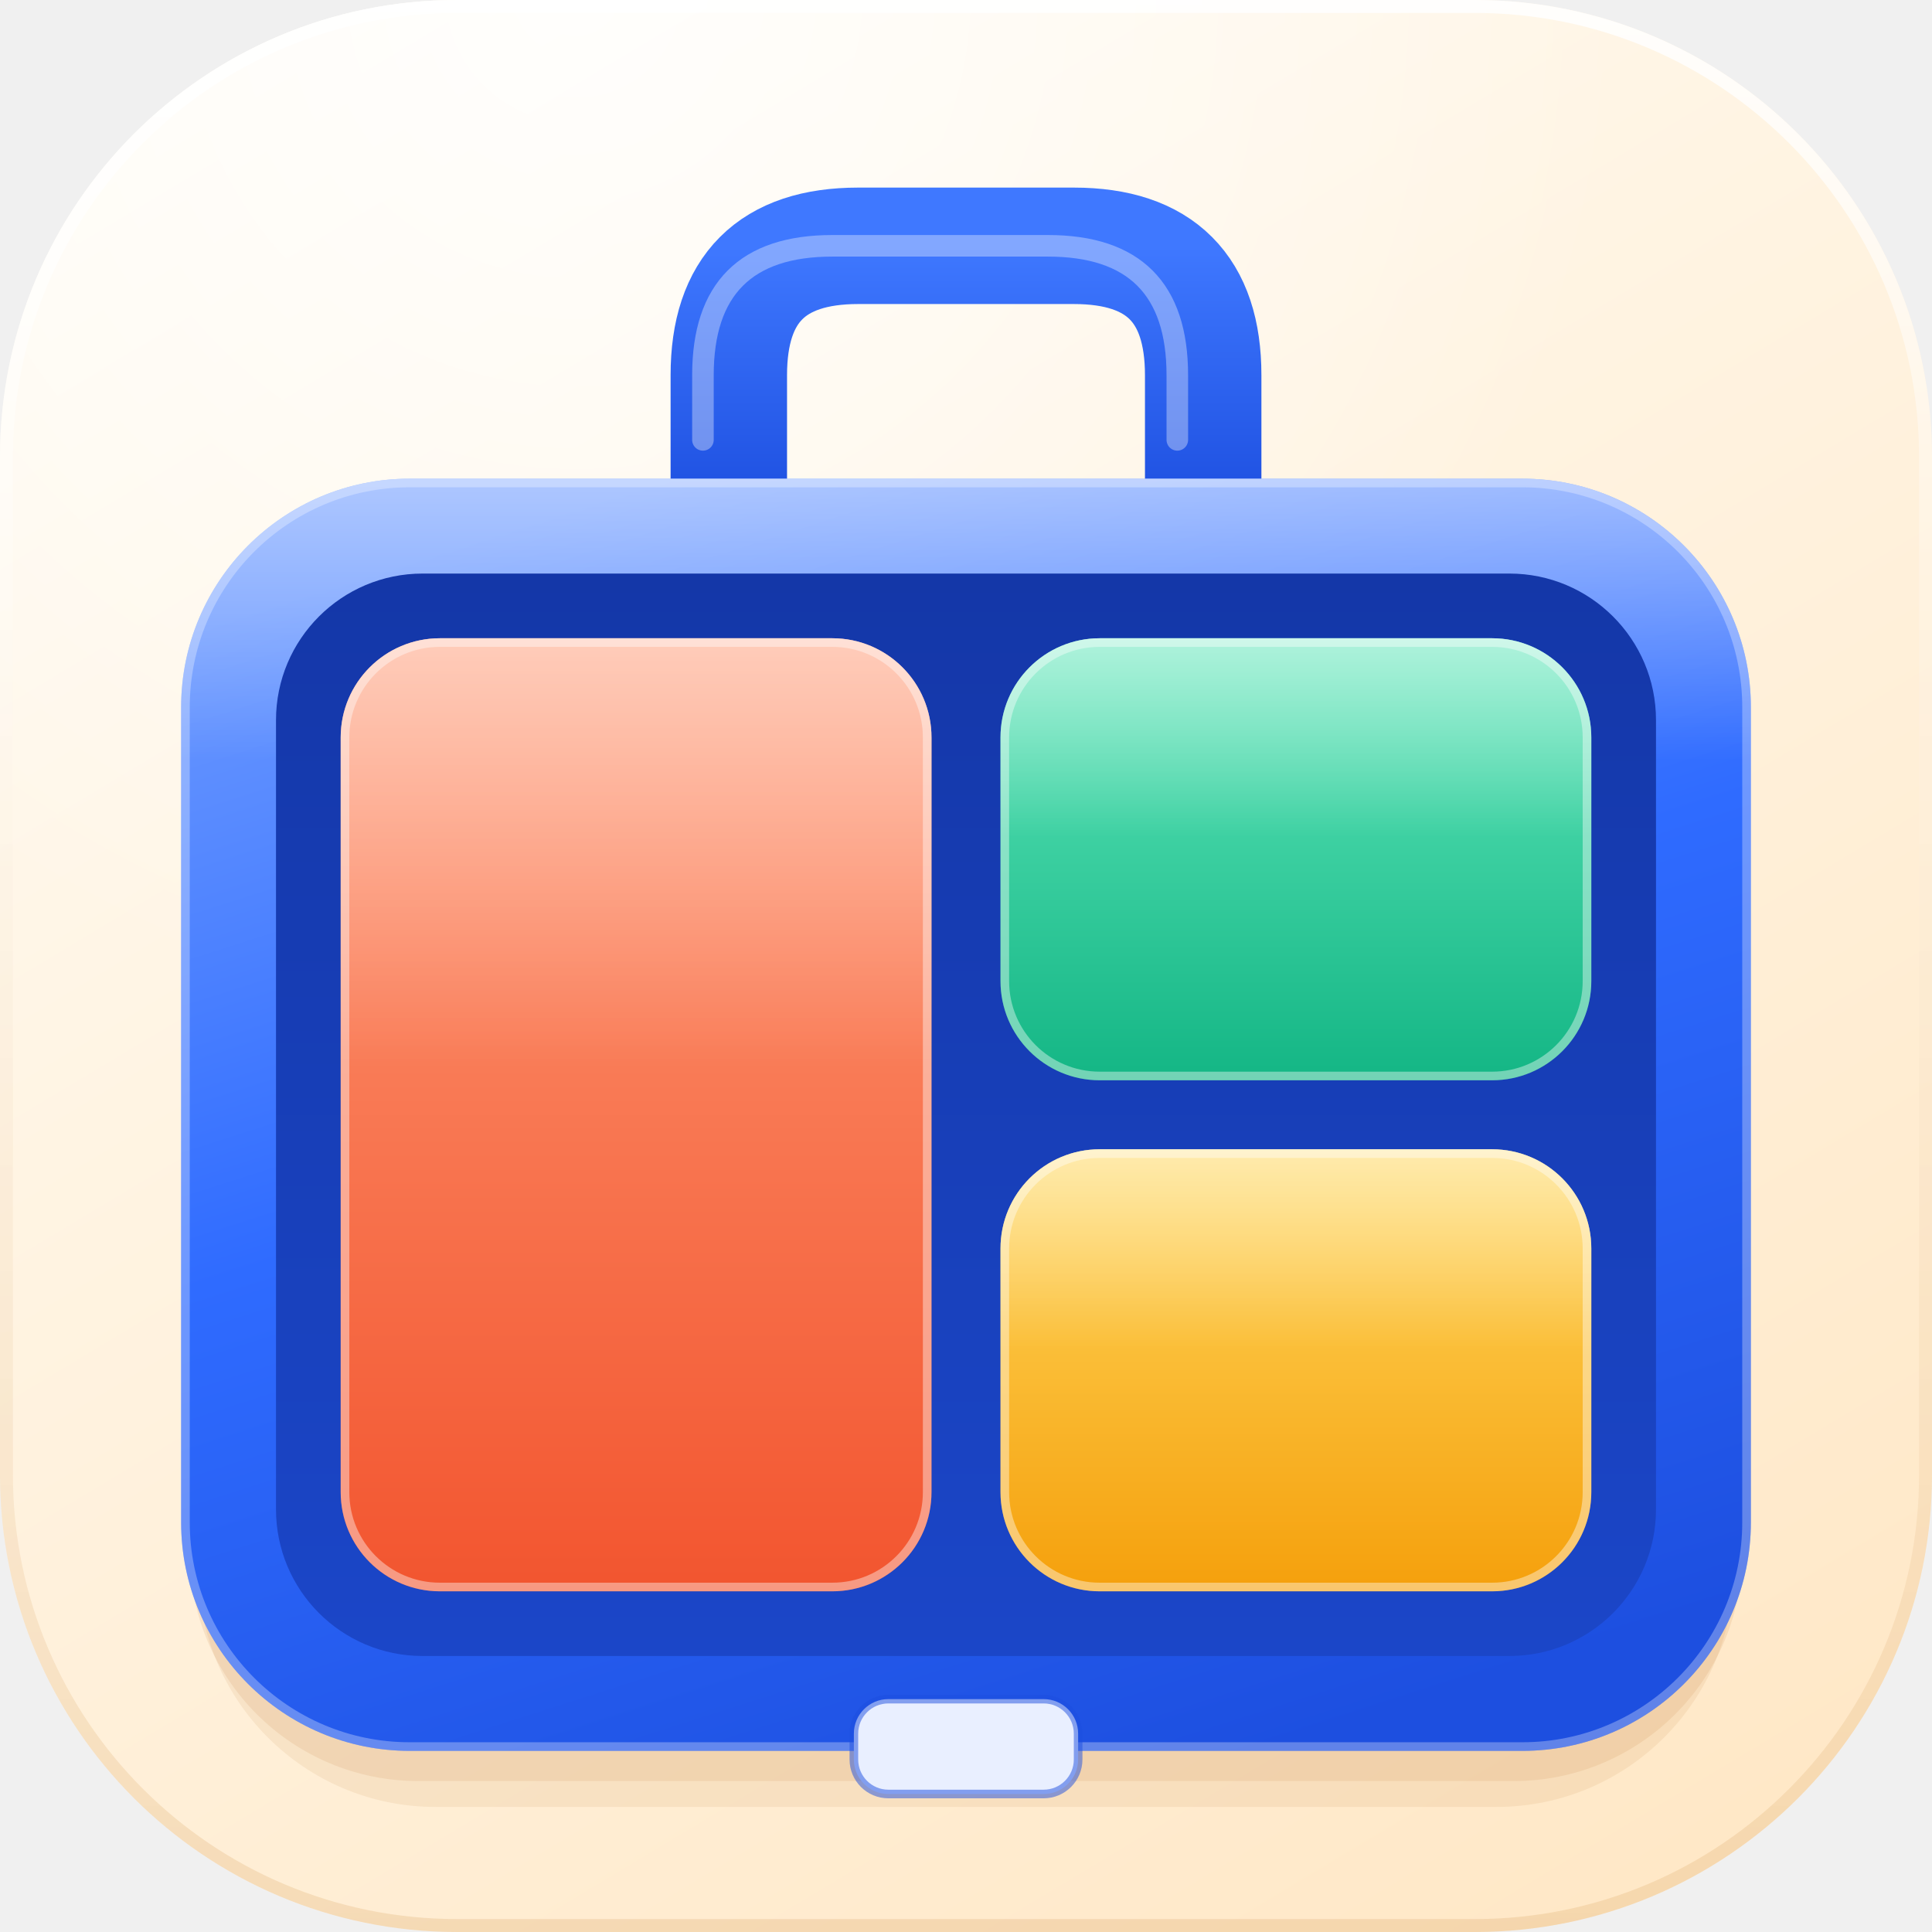
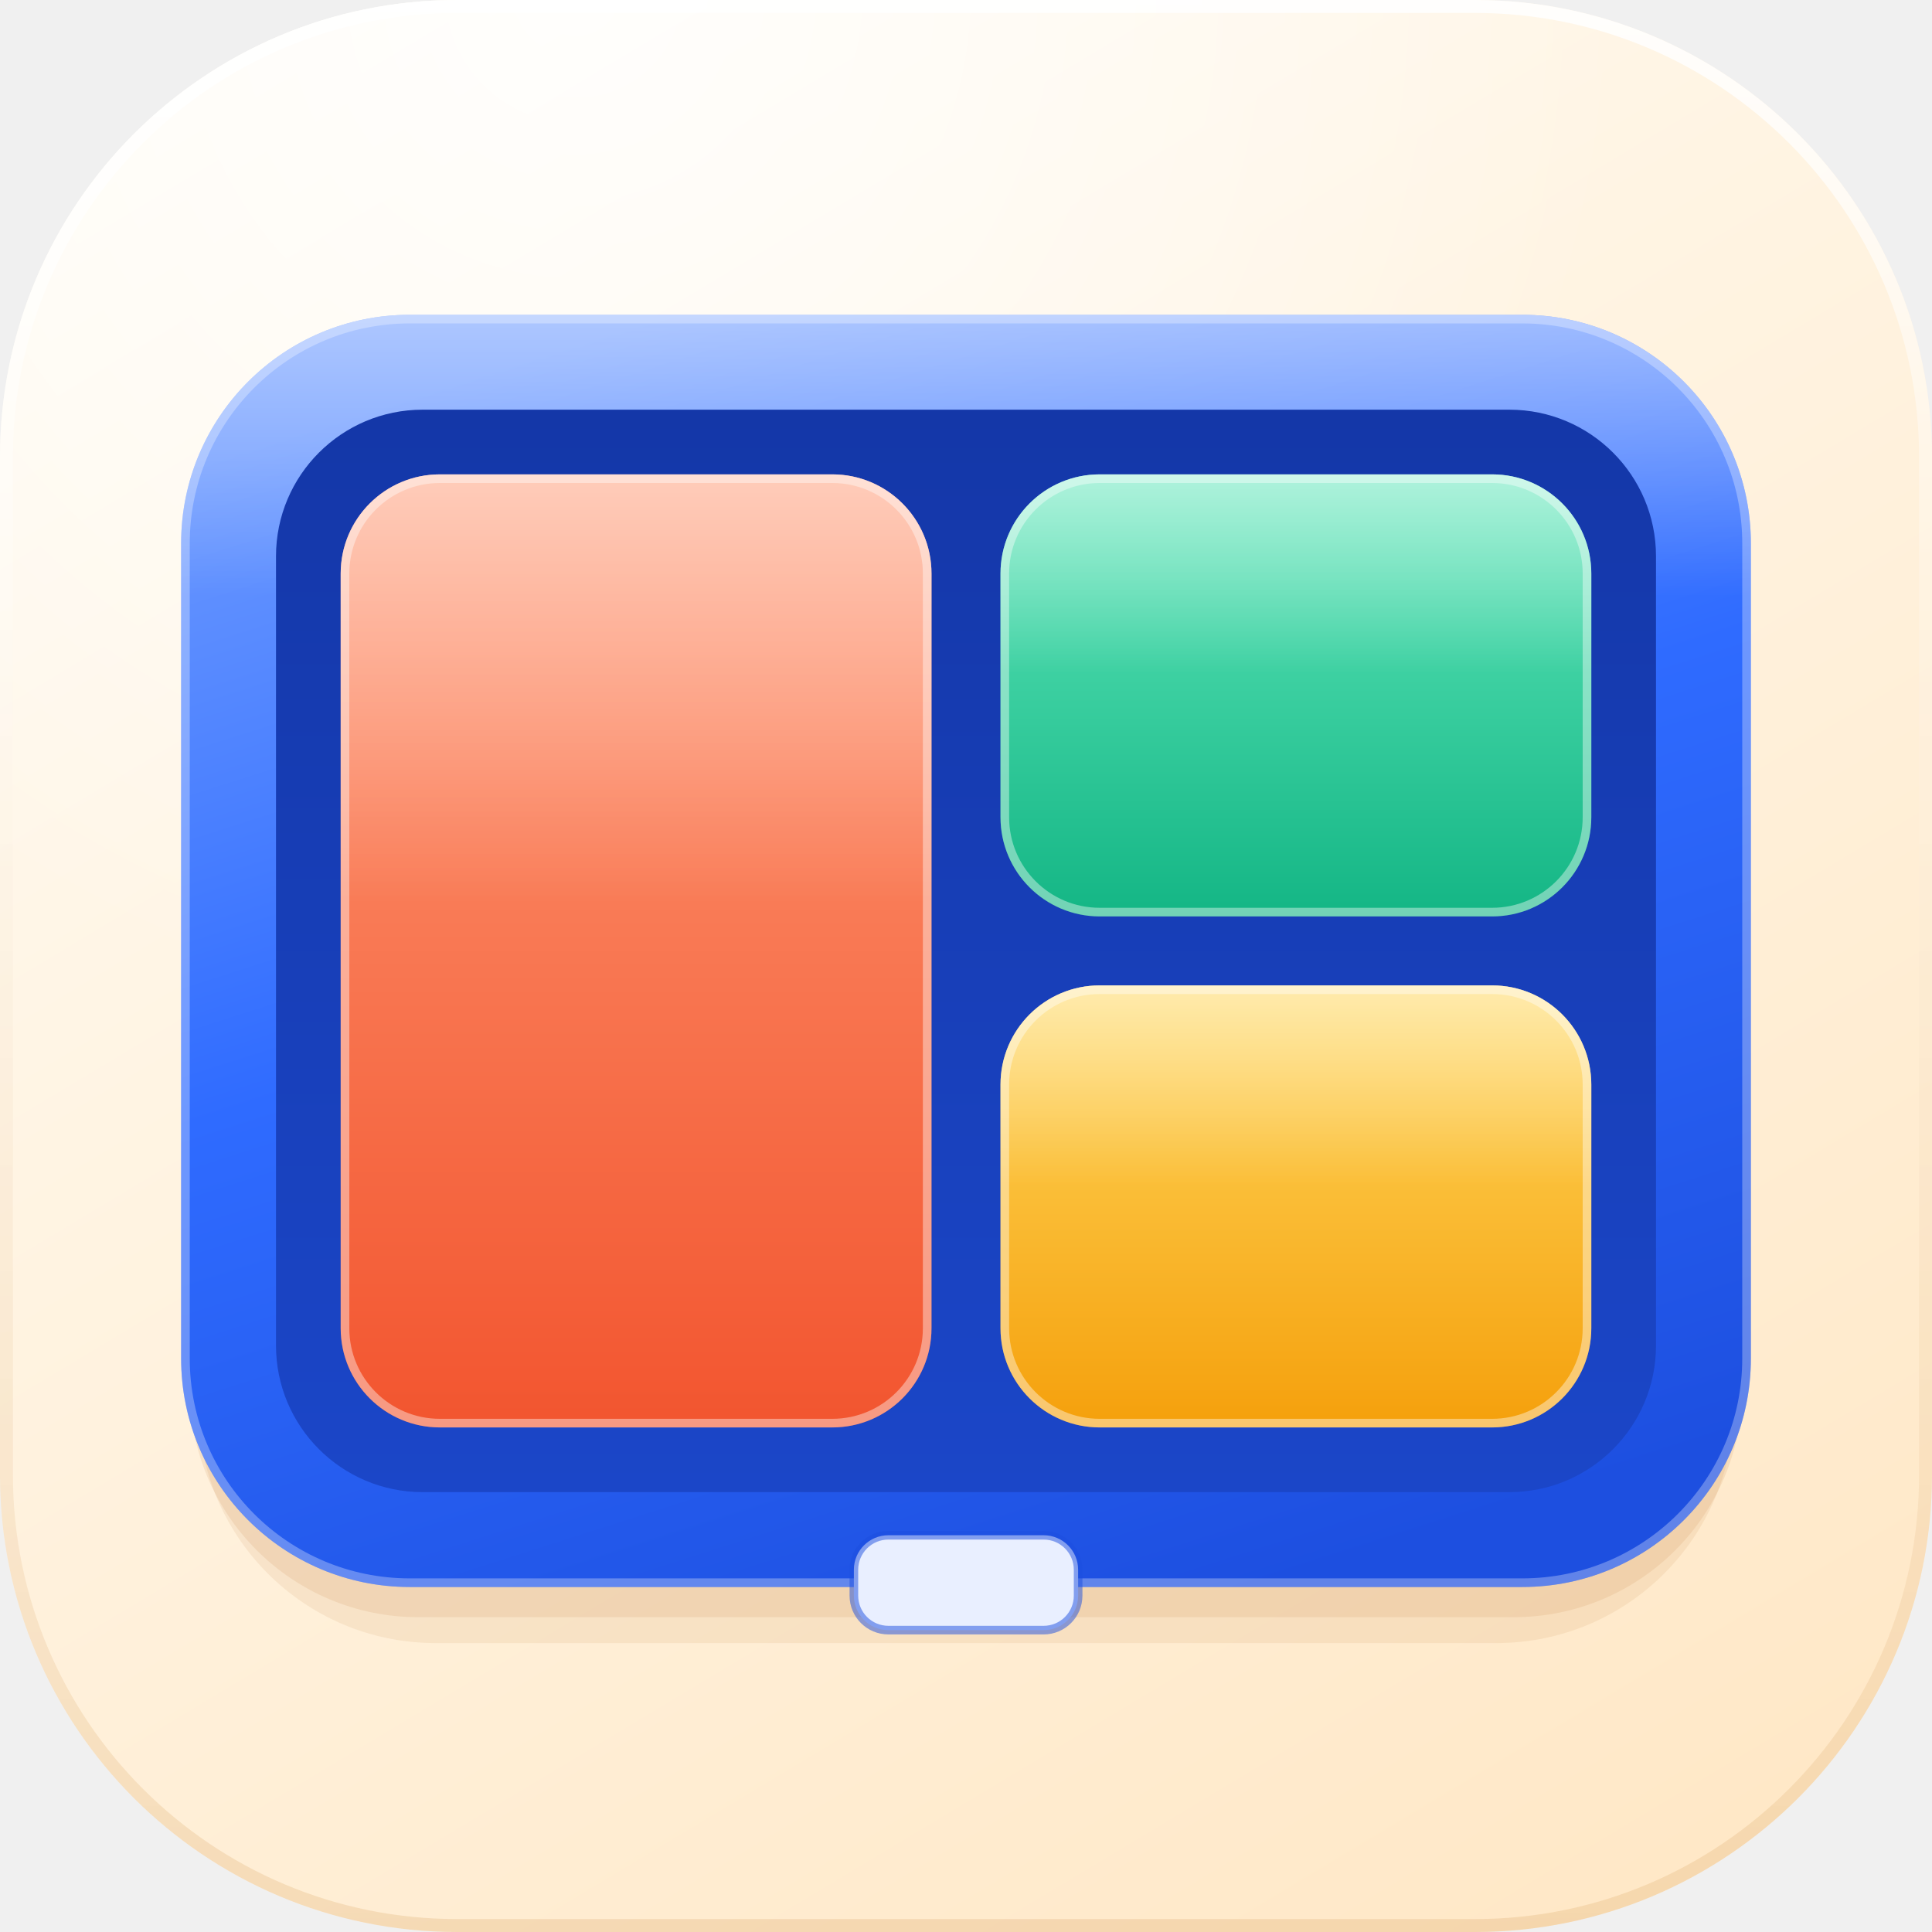
<svg xmlns="http://www.w3.org/2000/svg" viewBox="64 64 896 896" role="img" aria-label="LunchboxWM">
  <defs>
    <linearGradient id="lb-bg" x1="0.2" y1="0" x2="0.8" y2="1">
      <stop offset="0" stop-color="#fffbf3" />
      <stop offset="1" stop-color="#ffe8c7" />
    </linearGradient>
    <radialGradient id="lb-glow" cx="0.3" cy="0" r="0.9">
      <stop offset="0" stop-color="#ffffff" stop-opacity="0.8" />
      <stop offset="0.6" stop-color="#ffffff" stop-opacity="0" />
    </radialGradient>
    <linearGradient id="lb-rim" x1="0" y1="0" x2="0" y2="1">
      <stop offset="0" stop-color="#ffffff" stop-opacity="0.9" />
      <stop offset="0.3" stop-color="#ffffff" stop-opacity="0.2" />
      <stop offset="1" stop-color="#d9a15c" stop-opacity="0.25" />
    </linearGradient>
    <linearGradient id="lb-box" x1="0.3" y1="0" x2="0.7" y2="1">
      <stop offset="0" stop-color="#6a98ff" />
      <stop offset="0.45" stop-color="#2f6bff" />
      <stop offset="1" stop-color="#1d4fe0" />
    </linearGradient>
    <linearGradient id="lb-sheen" x1="0" y1="0" x2="0" y2="1">
      <stop offset="0" stop-color="#ffffff" stop-opacity="0.45" />
      <stop offset="0.22" stop-color="#ffffff" stop-opacity="0" />
    </linearGradient>
    <linearGradient id="lb-well" x1="0" y1="0" x2="0" y2="1">
      <stop offset="0" stop-color="#1437a8" />
      <stop offset="1" stop-color="#1b46c8" />
    </linearGradient>
-     <linearGradient id="lb-handle" x1="0" y1="0" x2="0" y2="1">
-       <stop offset="0" stop-color="#3f78ff" />
-       <stop offset="1" stop-color="#1d4fe0" />
-     </linearGradient>
    <linearGradient id="lb-coral" x1="0" y1="0" x2="0" y2="1">
      <stop offset="0" stop-color="#ff9a76" />
      <stop offset="1" stop-color="#f2552f" />
    </linearGradient>
    <linearGradient id="lb-mint" x1="0" y1="0" x2="0" y2="1">
      <stop offset="0" stop-color="#5fe6b9" />
      <stop offset="1" stop-color="#14b685" />
    </linearGradient>
    <linearGradient id="lb-amber" x1="0" y1="0" x2="0" y2="1">
      <stop offset="0" stop-color="#ffd75c" />
      <stop offset="1" stop-color="#f5a00c" />
    </linearGradient>
    <linearGradient id="lb-gloss" x1="0" y1="0" x2="0" y2="1">
      <stop offset="0" stop-color="#ffffff" stop-opacity="0.5" />
      <stop offset="0.45" stop-color="#ffffff" stop-opacity="0" />
    </linearGradient>
  </defs>
  <rect x="64" y="64" width="896" height="896" rx="212" fill="url(#lb-bg)" />
  <rect x="64" y="64" width="896" height="896" rx="212" fill="url(#lb-glow)" />
  <rect x="67" y="67" width="890" height="890" rx="209" fill="none" stroke="url(#lb-rim)" stroke-width="6" />
-   <rect x="156" y="318" width="712" height="584" rx="110" fill="#b8742a" fill-opacity="0.10" />
-   <rect x="152" y="304" width="720" height="586" rx="106" fill="#b8742a" fill-opacity="0.12" />
-   <path d="M402 300 V238 Q402 178 462 178 H562 Q622 178 622 238 V300" fill="none" stroke="url(#lb-handle)" stroke-width="54" stroke-linecap="round" />
-   <path d="M402 268 V238 Q402 178 462 178 H562 Q622 178 622 238 V268" fill="none" stroke="#ffffff" stroke-opacity="0.35" stroke-width="10" stroke-linecap="round" transform="translate(-12 0)" />
-   <rect x="148" y="286" width="728" height="590" rx="106" fill="url(#lb-box)" />
-   <rect x="148" y="286" width="728" height="590" rx="106" fill="url(#lb-sheen)" />
-   <rect x="150" y="288" width="724" height="586" rx="104" fill="none" stroke="#ffffff" stroke-opacity="0.3" stroke-width="4" />
-   <rect x="192" y="330" width="640" height="502" rx="68" fill="url(#lb-well)" />
-   <rect x="222" y="360" width="274" height="442" rx="46" fill="url(#lb-coral)" />
-   <rect x="222" y="360" width="274" height="442" rx="46" fill="url(#lb-gloss)" />
-   <rect x="224" y="362" width="270" height="438" rx="44" fill="none" stroke="#ffffff" stroke-opacity="0.4" stroke-width="4" />
-   <rect x="528" y="360" width="274" height="205" rx="46" fill="url(#lb-mint)" />
-   <rect x="528" y="360" width="274" height="205" rx="46" fill="url(#lb-gloss)" />
-   <rect x="530" y="362" width="270" height="201" rx="44" fill="none" stroke="#ffffff" stroke-opacity="0.4" stroke-width="4" />
-   <rect x="528" y="597" width="274" height="205" rx="46" fill="url(#lb-amber)" />
-   <rect x="528" y="597" width="274" height="205" rx="46" fill="url(#lb-gloss)" />
-   <rect x="530" y="599" width="270" height="201" rx="44" fill="none" stroke="#ffffff" stroke-opacity="0.4" stroke-width="4" />
-   <rect x="460" y="852" width="104" height="44" rx="16" fill="#e9efff" />
-   <rect x="460" y="852" width="104" height="44" rx="16" fill="none" stroke="#1d4fe0" stroke-opacity="0.5" stroke-width="4" />
+   <g transform="translate(0 -76)">
+     <rect x="156" y="318" width="712" height="584" rx="110" fill="#b8742a" fill-opacity="0.10" />
+     <rect x="152" y="304" width="720" height="586" rx="106" fill="#b8742a" fill-opacity="0.12" />
+     <rect x="148" y="286" width="728" height="590" rx="106" fill="url(#lb-box)" />
+     <rect x="148" y="286" width="728" height="590" rx="106" fill="url(#lb-sheen)" />
+     <rect x="150" y="288" width="724" height="586" rx="104" fill="none" stroke="#ffffff" stroke-opacity="0.3" stroke-width="4" />
+     <rect x="192" y="330" width="640" height="502" rx="68" fill="url(#lb-well)" />
+     <rect x="222" y="360" width="274" height="442" rx="46" fill="url(#lb-coral)" />
+     <rect x="222" y="360" width="274" height="442" rx="46" fill="url(#lb-gloss)" />
+     <rect x="224" y="362" width="270" height="438" rx="44" fill="none" stroke="#ffffff" stroke-opacity="0.4" stroke-width="4" />
+     <rect x="528" y="360" width="274" height="205" rx="46" fill="url(#lb-mint)" />
+     <rect x="528" y="360" width="274" height="205" rx="46" fill="url(#lb-gloss)" />
+     <rect x="530" y="362" width="270" height="201" rx="44" fill="none" stroke="#ffffff" stroke-opacity="0.4" stroke-width="4" />
+     <rect x="528" y="597" width="274" height="205" rx="46" fill="url(#lb-amber)" />
+     <rect x="528" y="597" width="274" height="205" rx="46" fill="url(#lb-gloss)" />
+     <rect x="530" y="599" width="270" height="201" rx="44" fill="none" stroke="#ffffff" stroke-opacity="0.4" stroke-width="4" />
+     <rect x="460" y="852" width="104" height="44" rx="16" fill="#e9efff" />
+     <rect x="460" y="852" width="104" height="44" rx="16" fill="none" stroke="#1d4fe0" stroke-opacity="0.5" stroke-width="4" />
+   </g>
</svg>
